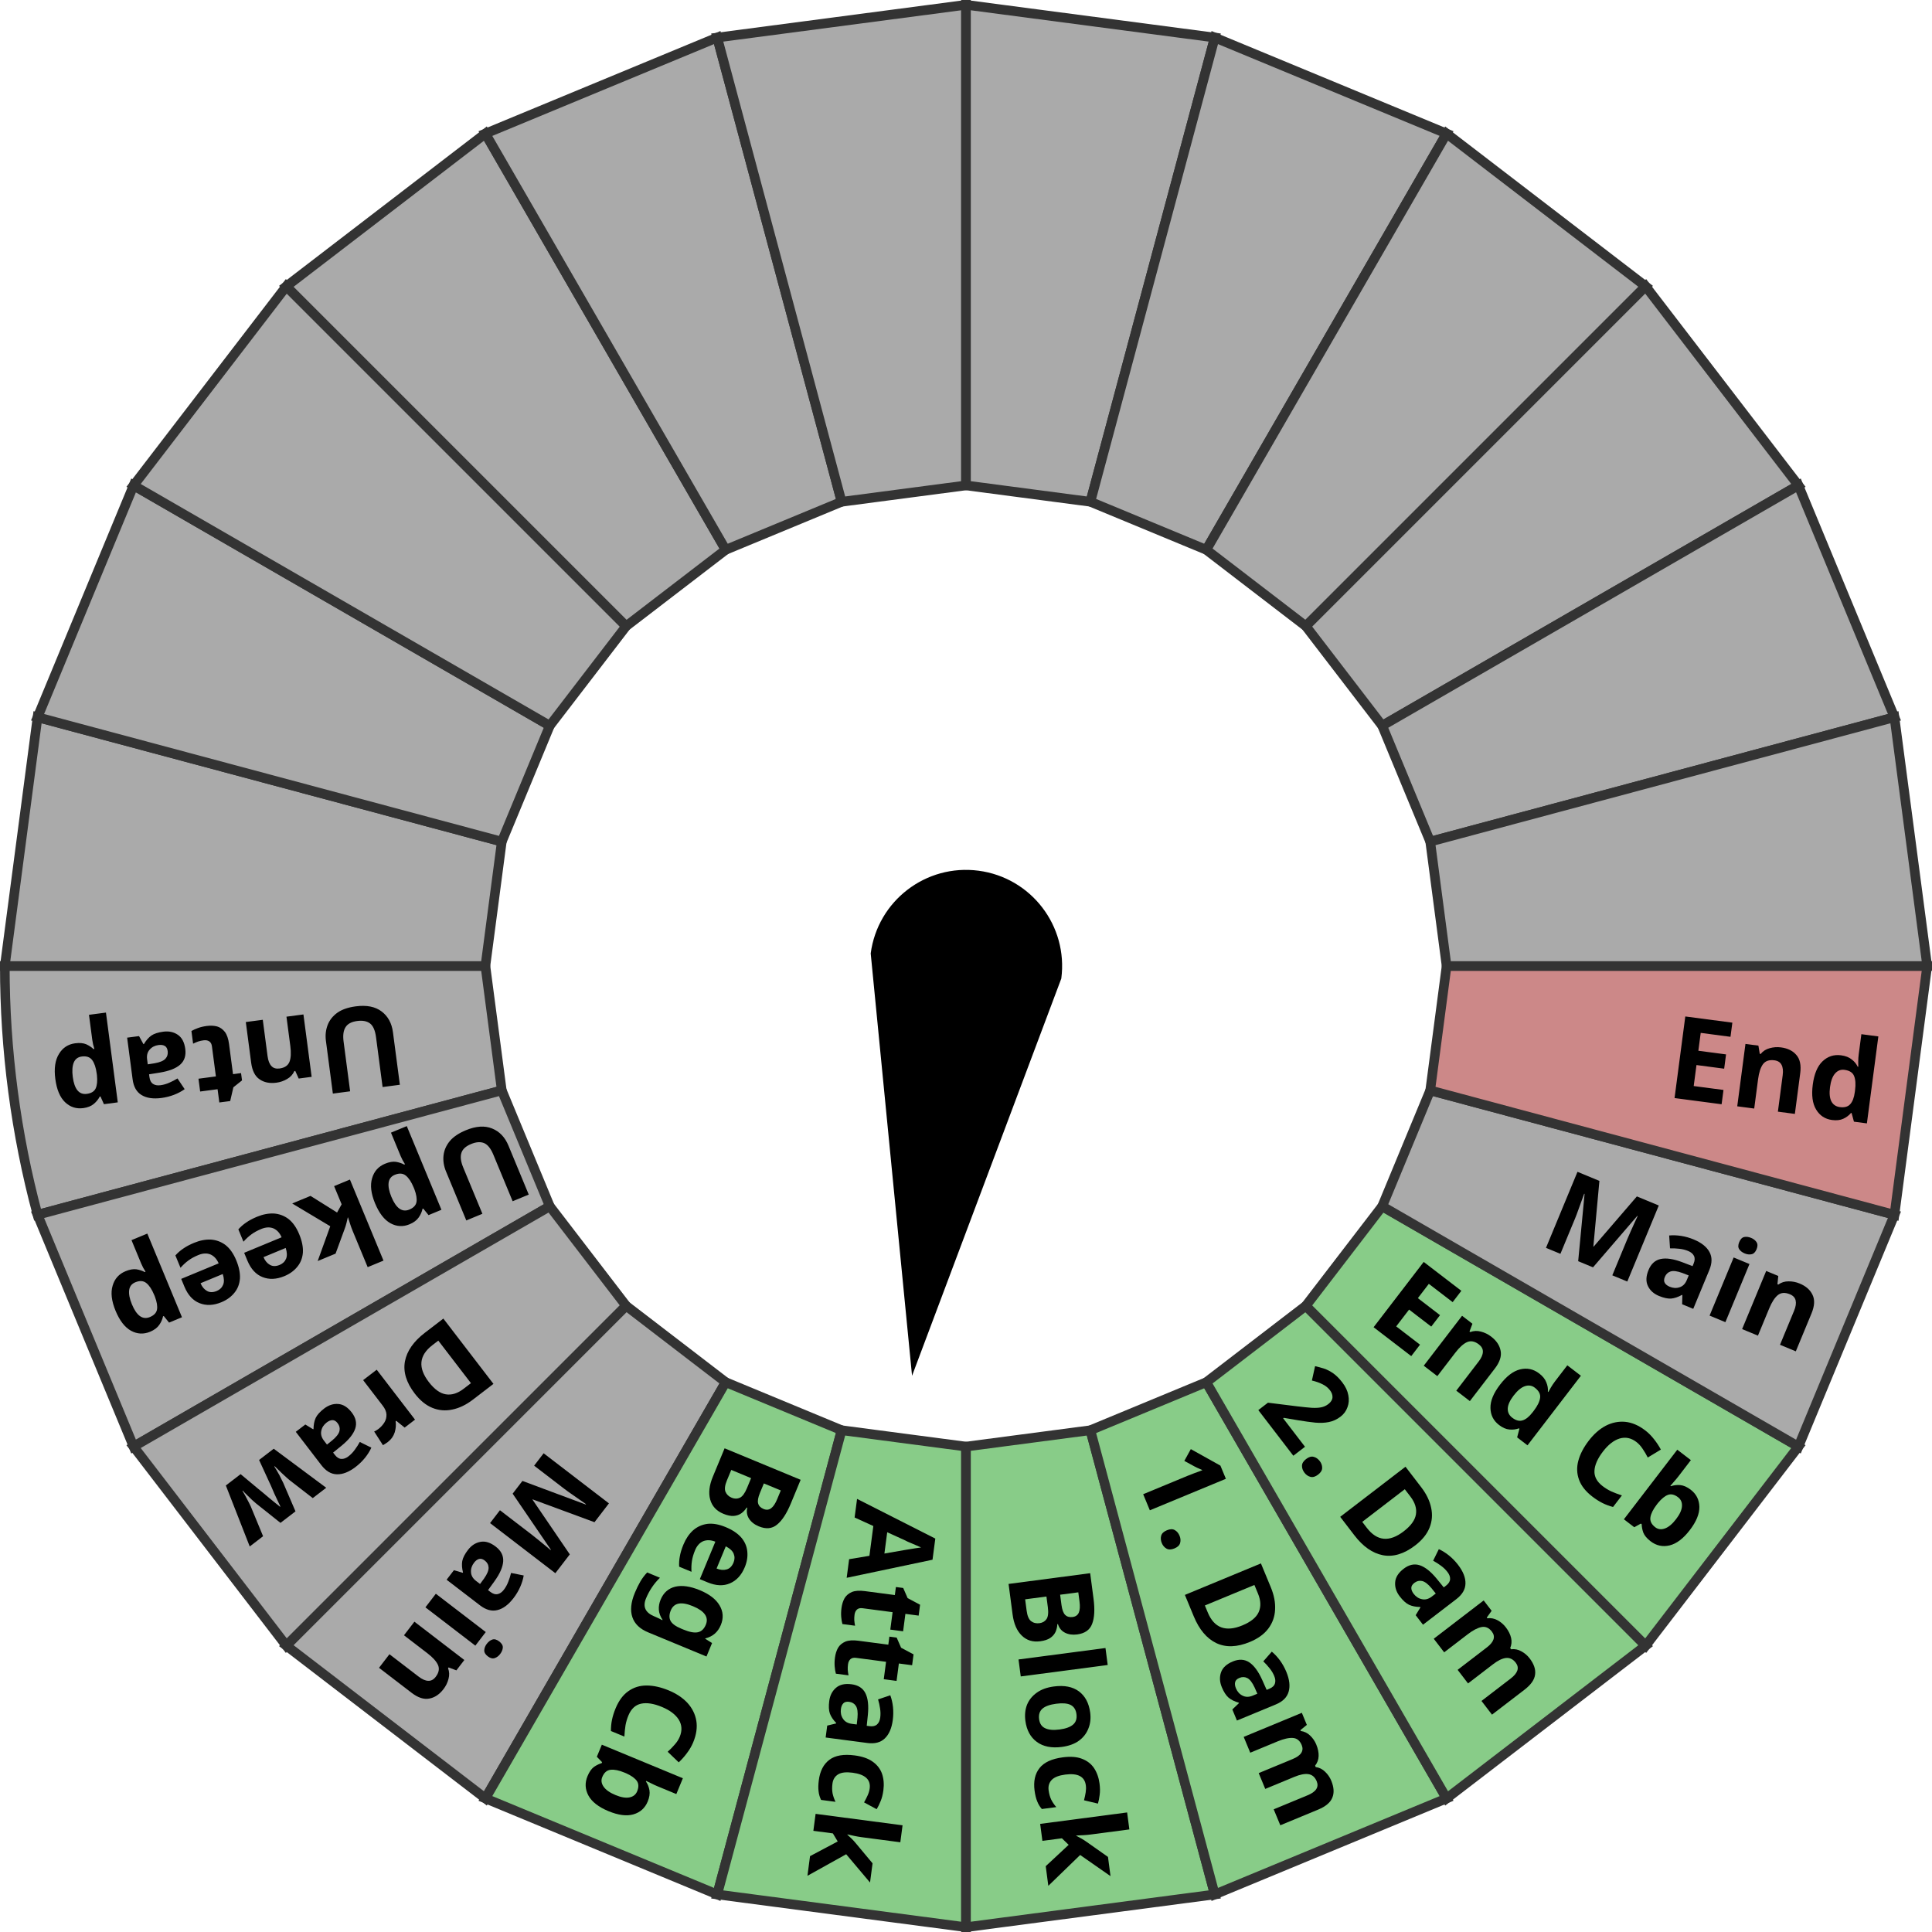
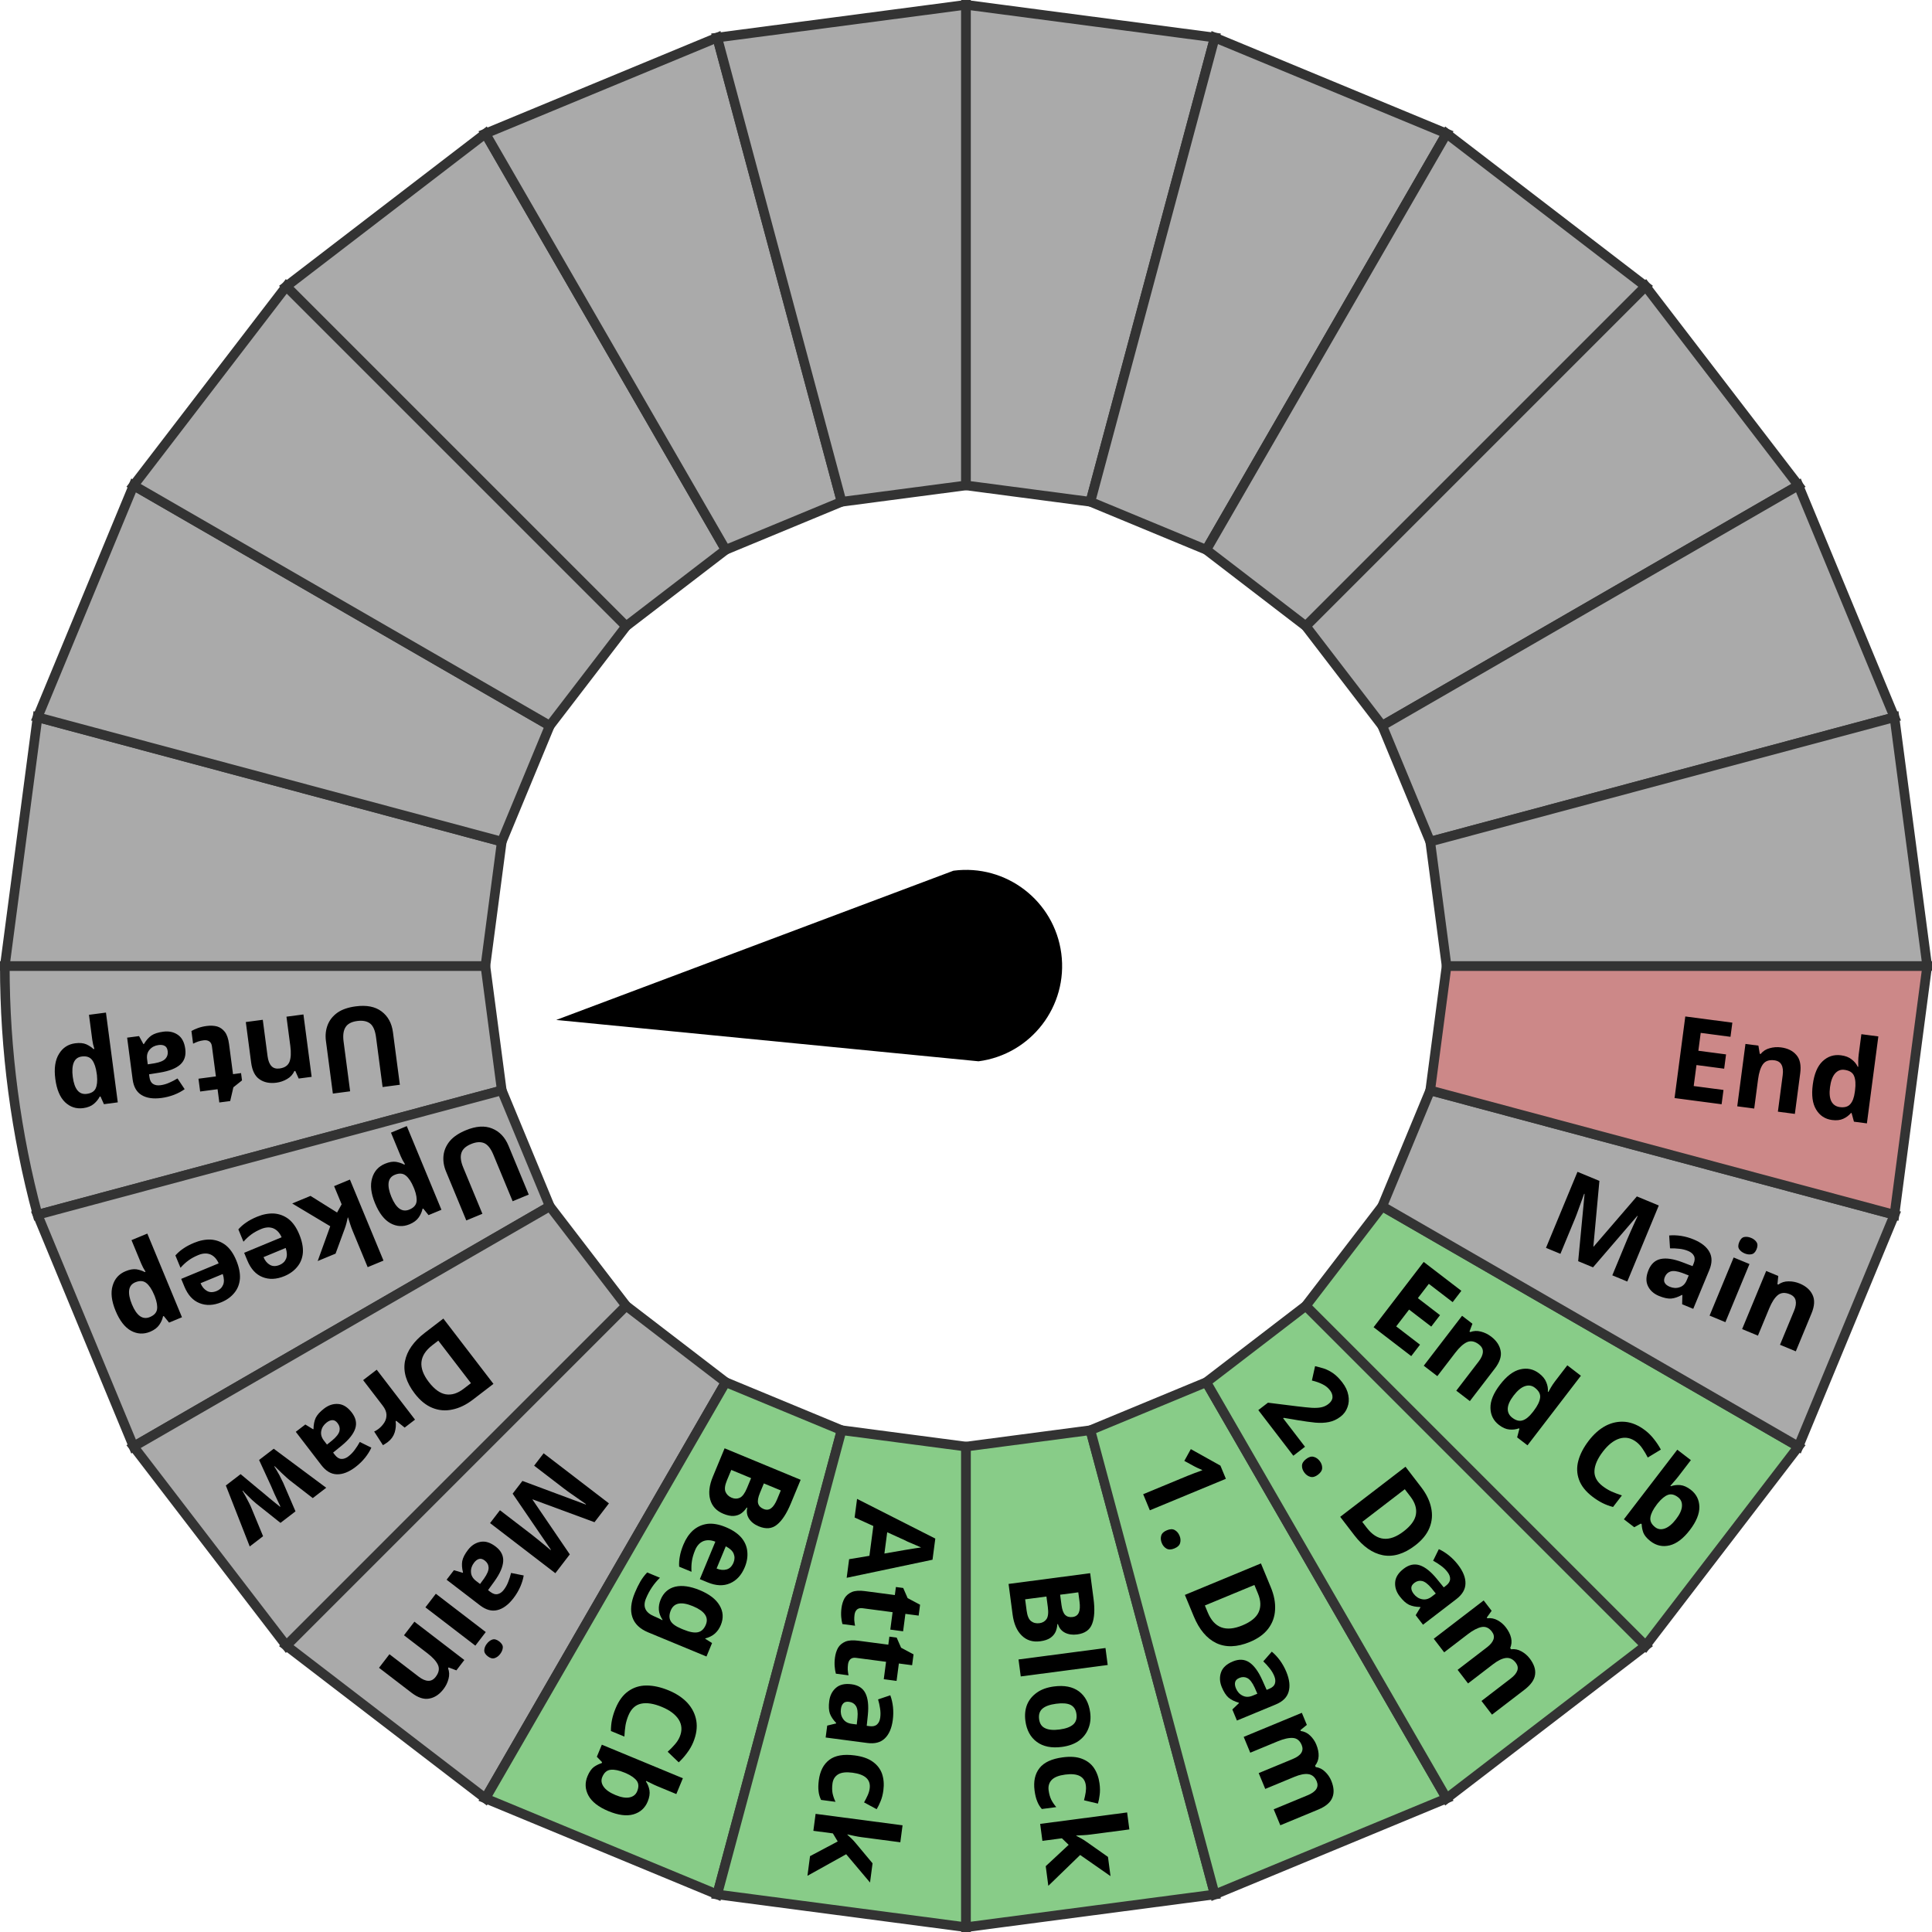
<svg xmlns="http://www.w3.org/2000/svg" version="1.1" width="201" height="201" viewBox="-100.5 -100.5 201 201">
  <style>
  .segment {
    fill: #aaa;
    stroke: #333;
    stroke-width: 1;
  }
  .label {
    font: bold 9pt sans-serif;
  }
  .current {
    fill: #c88;
  }
  .combat {
    fill: #8c8;
  }
+   #indicator{
+     transition: transform 0.7s ease-out;
+   }
</style>
-   <path d="M0,10 A10 10 0 0 1 0,-10 L43 0Z" transform="rotate(97.5)" />
+   <path d="M0,10 A10 10 0 0 1 0,-10 L43 0Z" id="indicator" style="transform: rotate(172.5deg);" />
  <g transform="rotate(165)">
    <path d="M100,0 A100 100 0 0 1 96.593,25.882 L48.296,12.941 50,0Z" class="segment" />
    <text x="96" y="4" text-anchor="end" transform="rotate(7.5)" class="label">Untap</text>
  </g>
  <g transform="rotate(150)">
    <path d="M100,0 L96.593,25.882 48.296,12.941 50,0Z" class="segment" />
    <text x="96" y="4" text-anchor="end" transform="rotate(7.5)" class="label">Upkeep</text>
  </g>
  <g transform="rotate(135)">
    <path d="M100,0 L96.593,25.882 48.296,12.941 50,0Z" class="segment" />
    <text x="96" y="4" text-anchor="end" transform="rotate(7.5)" class="label">Draw</text>
  </g>
  <g transform="rotate(120)">
    <path d="M100,0 L96.593,25.882 48.296,12.941 50,0Z" class="segment" />
    <text x="96" y="4" text-anchor="end" transform="rotate(7.5)" class="label">Main</text>
  </g>
  <g transform="rotate(105)">
    <path d="M100,0 L96.593,25.882 48.296,12.941 50,0Z" class="segment combat" />
    <text x="96" y="4" text-anchor="end" transform="rotate(7.5)" class="label">Beg Cb</text>
  </g>
  <g transform="rotate(90)">
    <path d="M100,0 L96.593,25.882 48.296,12.941 50,0Z" class="segment combat" />
    <text x="96" y="4" text-anchor="end" transform="rotate(7.5)" class="label">Attack</text>
  </g>
  <g transform="rotate(75)">
    <path d="M100,0 L96.593,25.882 48.296,12.941 50,0Z" class="segment combat" />
    <text x="96" y="4" text-anchor="end" transform="rotate(7.5)" class="label">Block</text>
  </g>
  <g transform="rotate(60)">
    <path d="M100,0 L96.593,25.882 48.296,12.941 50,0Z" class="segment combat" />
    <text x="96" y="4" text-anchor="end" transform="rotate(7.5)" class="label">1. Dam</text>
  </g>
  <g transform="rotate(45)">
    <path d="M100,0 L96.593,25.882 48.296,12.941 50,0Z" class="segment combat" />
    <text x="96" y="4" text-anchor="end" transform="rotate(7.5)" class="label">2. Dam</text>
  </g>
  <g transform="rotate(30)">
    <path d="M100,0 L96.593,25.882 48.296,12.941 50,0Z" class="segment combat" />
    <text x="96" y="4" text-anchor="end" transform="rotate(7.5)" class="label">End Cb</text>
  </g>
  <g transform="rotate(15)">
    <path d="M100,0 L96.593,25.882 48.296,12.941 50,0Z" class="segment" />
    <text x="96" y="4" text-anchor="end" transform="rotate(7.5)" class="label">Main</text>
  </g>
  <g transform="rotate(0)">
    <path d="M100,0 L96.593,25.882 48.296,12.941 50,0Z" class="segment current" />
    <text x="96" y="4" text-anchor="end" transform="rotate(7.5)" class="label">End</text>
  </g>
  <path d="M100,0 L96.593,25.882 48.296,12.941 50,0Z" class="segment" transform="rotate(180)" />
  <path d="M100,0 L96.593,25.882 48.296,12.941 50,0Z" class="segment" transform="rotate(195)" />
  <path d="M100,0 L96.593,25.882 48.296,12.941 50,0Z" class="segment" transform="rotate(210)" />
  <path d="M100,0 L96.593,25.882 48.296,12.941 50,0Z" class="segment" transform="rotate(225)" />
  <path d="M100,0 L96.593,25.882 48.296,12.941 50,0Z" class="segment" transform="rotate(240)" />
  <path d="M100,0 L96.593,25.882 48.296,12.941 50,0Z" class="segment" transform="rotate(255)" />
  <path d="M100,0 L96.593,25.882 48.296,12.941 50,0Z" class="segment" transform="rotate(270)" />
  <path d="M100,0 L96.593,25.882 48.296,12.941 50,0Z" class="segment" transform="rotate(285)" />
  <path d="M100,0 L96.593,25.882 48.296,12.941 50,0Z" class="segment" transform="rotate(300)" />
  <path d="M100,0 L96.593,25.882 48.296,12.941 50,0Z" class="segment" transform="rotate(315)" />
  <path d="M100,0 L96.593,25.882 48.296,12.941 50,0Z" class="segment" transform="rotate(330)" />
  <path d="M100,0 L96.593,25.882 48.296,12.941 50,0Z" class="segment" transform="rotate(345)" />
</svg>
